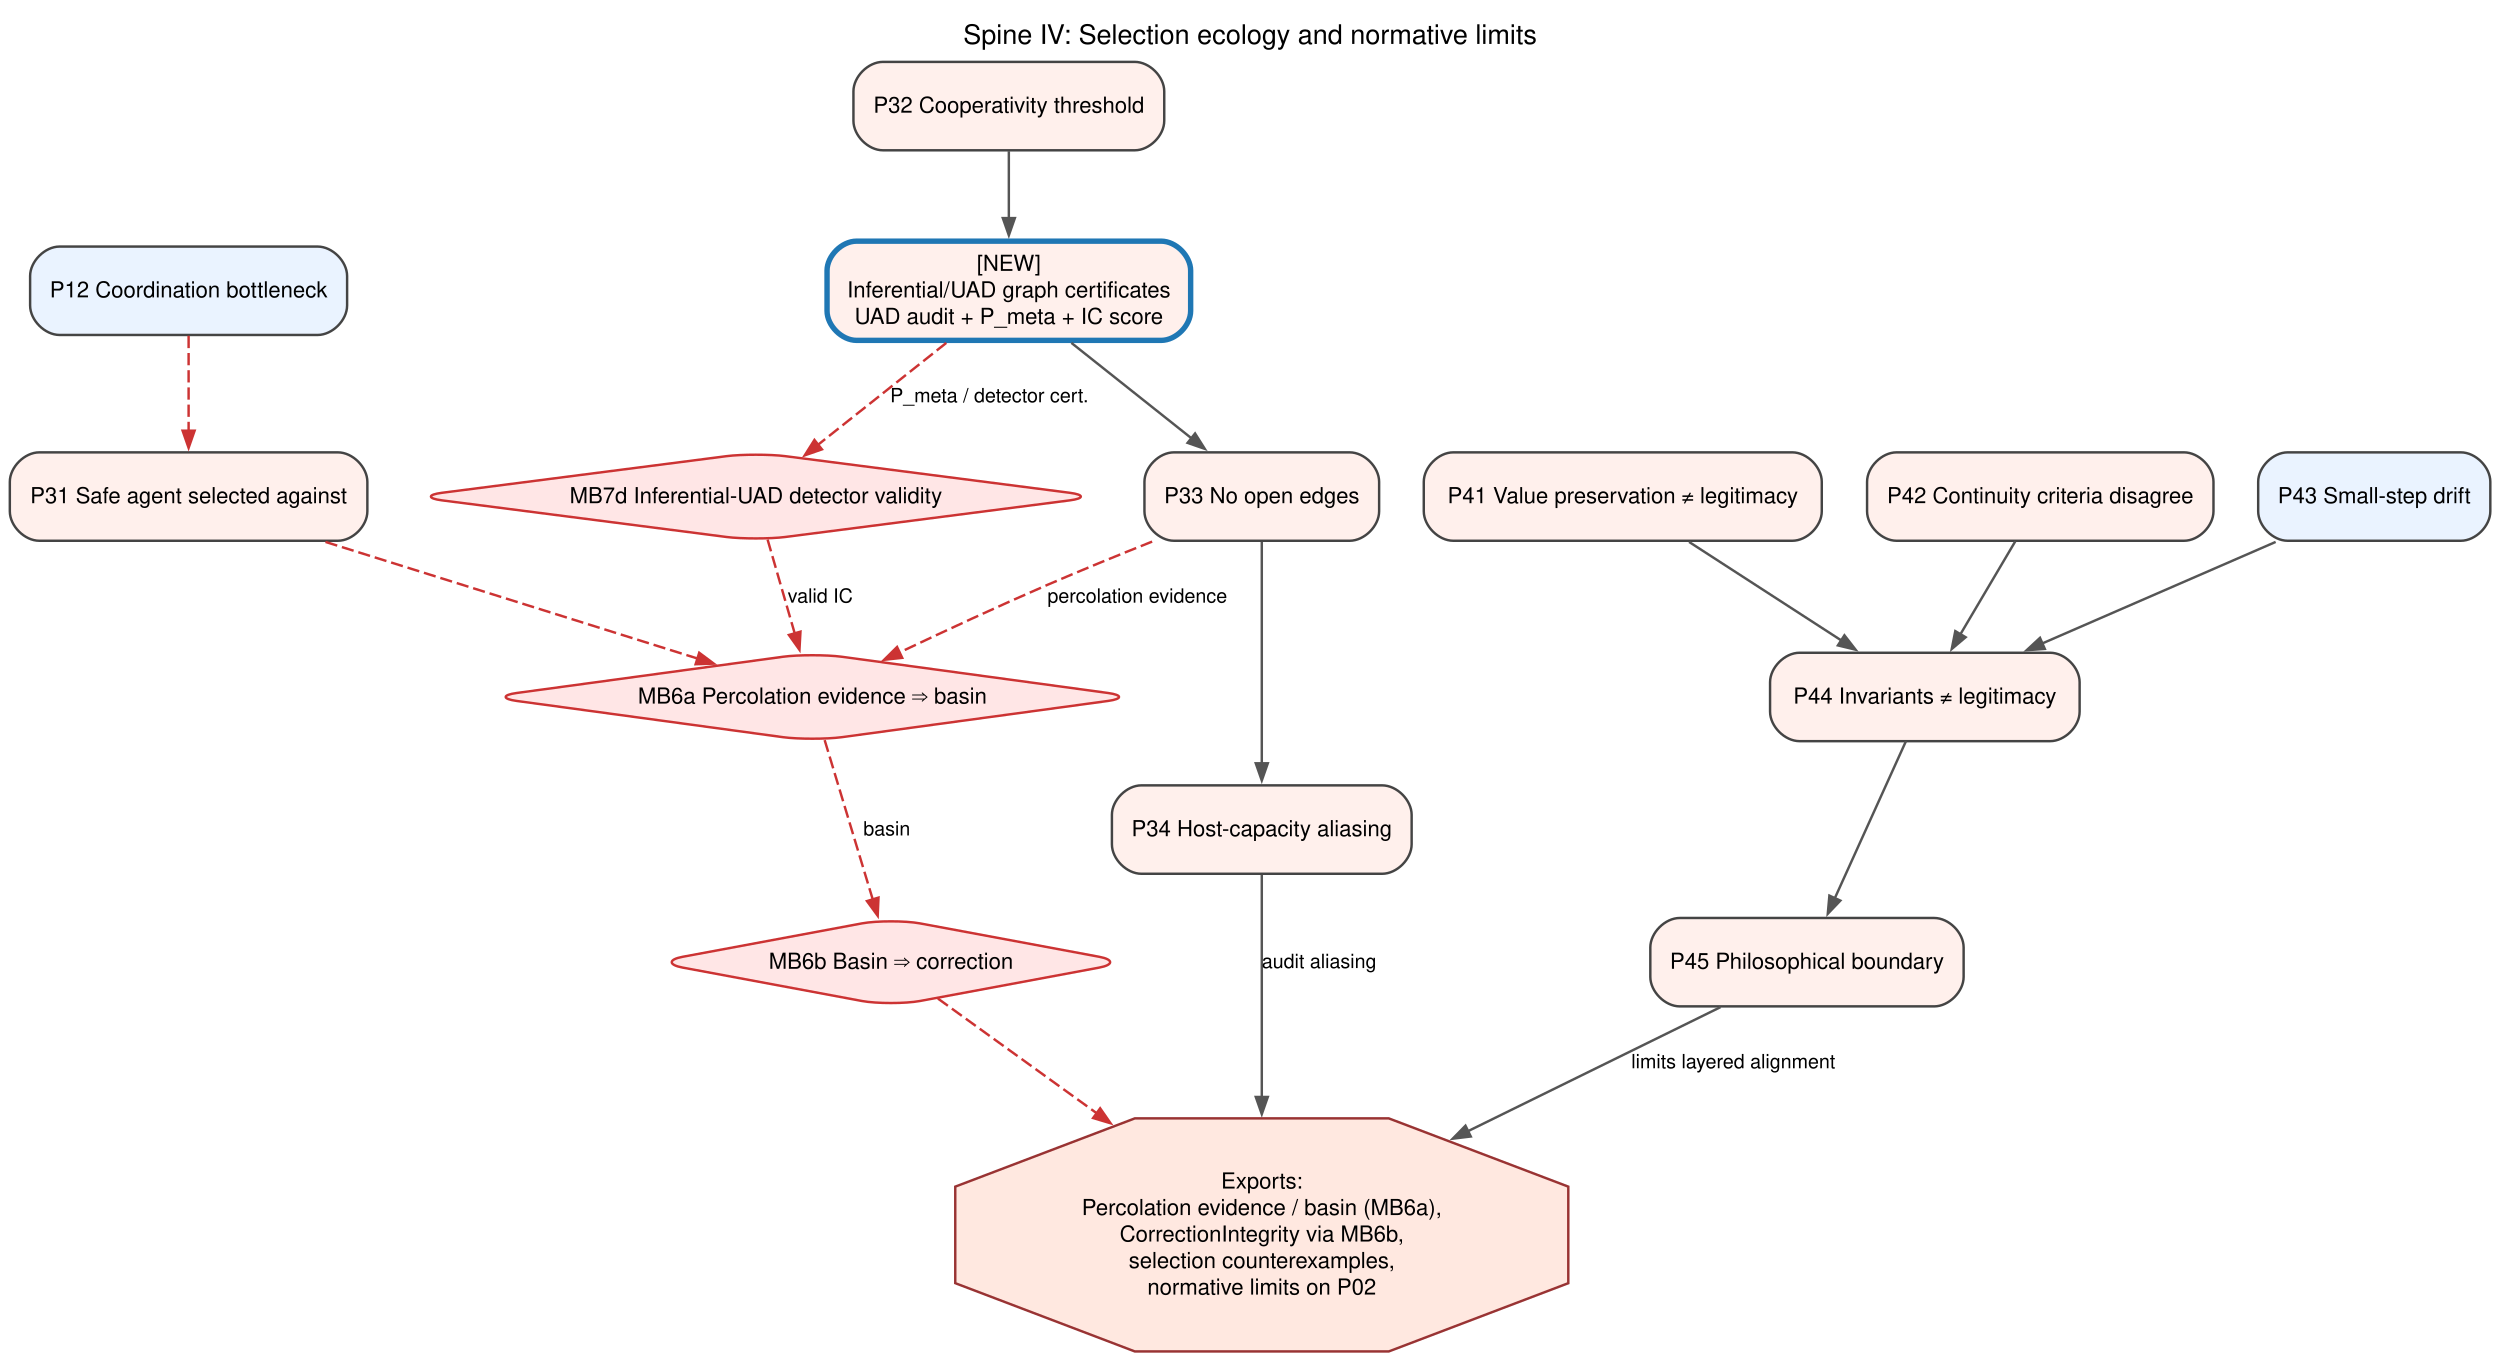
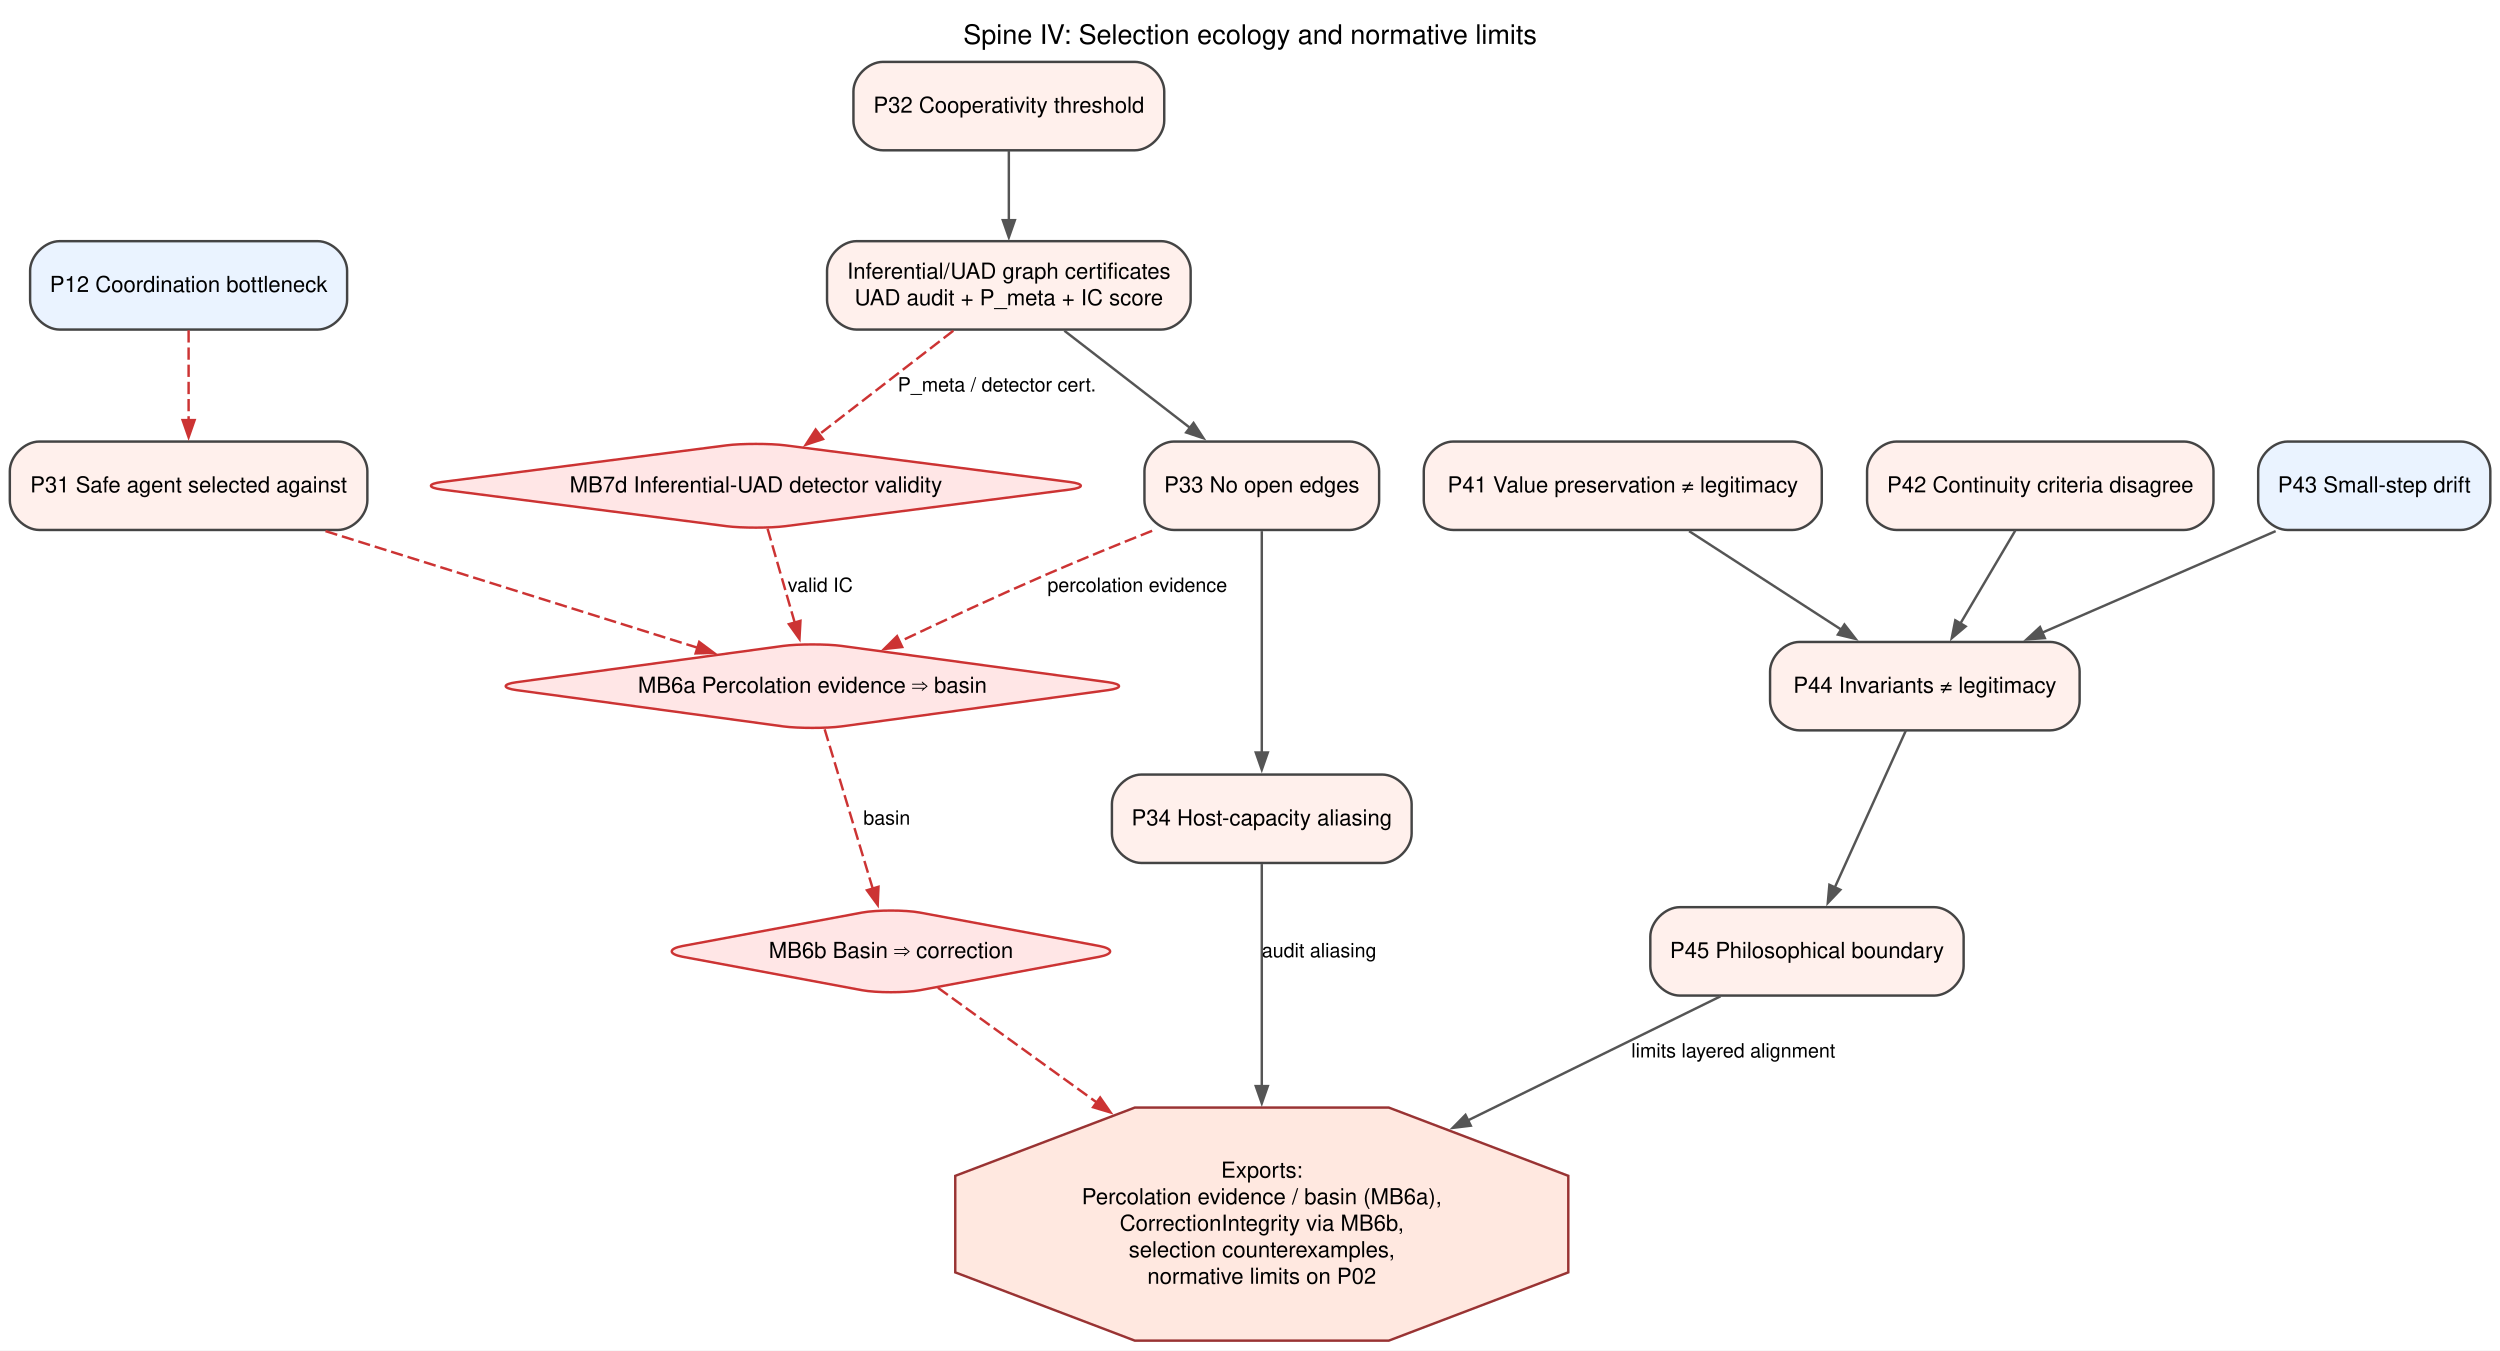
- <svg xmlns="http://www.w3.org/2000/svg" xmlns:xlink="http://www.w3.org/1999/xlink" width="1018pt" height="554pt" viewBox="0.00 0.00 1018.00 554.00">
-   <g id="graph0" class="graph" transform="scale(1 1) rotate(0) translate(4 550.31)">
-     <polygon fill="white" stroke="none" points="-4,4 -4,-550.31 1014.06,-550.31 1014.06,4 -4,4" />
-     <text xml:space="preserve" text-anchor="middle" x="505.03" y="-532.41" font-family="Helvetica,sans-Serif" font-size="11.00">Spine IV: Selection ecology and normative limits</text>
+ <svg xmlns="http://www.w3.org/2000/svg" xmlns:xlink="http://www.w3.org/1999/xlink" width="1018pt" height="550pt" viewBox="0.00 0.00 1018.00 550.00">
+   <g id="graph0" class="graph" transform="scale(1 1) rotate(0) translate(4 545.91)">
+     <polygon fill="white" stroke="none" points="-4,4 -4,-545.91 1014.06,-545.91 1014.06,4 -4,4" />
+     <text xml:space="preserve" text-anchor="middle" x="505.03" y="-528.01" font-family="Helvetica,sans-Serif" font-size="11.00">Spine IV: Selection ecology and normative limits</text>
    <a xlink:href="../../node/P12/" class="lean-graph-node">
      <g id="node1" class="node">
-         <path fill="#eaf3ff" stroke="#444444" d="M125.34,-449.91C125.34,-449.91 20.26,-449.91 20.26,-449.91 14.26,-449.91 8.26,-443.91 8.26,-437.91 8.26,-437.91 8.26,-425.91 8.26,-425.91 8.26,-419.91 14.26,-413.91 20.26,-413.91 20.26,-413.91 125.34,-413.91 125.34,-413.91 131.34,-413.91 137.34,-419.91 137.34,-425.91 137.34,-425.91 137.34,-437.91 137.34,-437.91 137.34,-443.91 131.34,-449.91 125.34,-449.91" />
-         <text xml:space="preserve" text-anchor="middle" x="72.8" y="-429.21" font-family="Helvetica,sans-Serif" font-size="9.00">P12 Coordination bottleneck</text>
+         <path fill="#eaf3ff" stroke="#444444" d="M125.34,-447.71C125.34,-447.71 20.26,-447.71 20.26,-447.71 14.26,-447.71 8.26,-441.71 8.26,-435.71 8.26,-435.71 8.26,-423.71 8.26,-423.71 8.26,-417.71 14.26,-411.71 20.26,-411.71 20.26,-411.71 125.34,-411.71 125.34,-411.71 131.34,-411.71 137.34,-417.71 137.34,-423.71 137.34,-423.71 137.34,-435.71 137.34,-435.71 137.34,-441.71 131.34,-447.71 125.34,-447.71" />
+         <text xml:space="preserve" text-anchor="middle" x="72.8" y="-427.01" font-family="Helvetica,sans-Serif" font-size="9.00">P12 Coordination bottleneck</text>
      </g>
    </a>
    <a xlink:href="../../node/P31/" class="lean-graph-node">
      <g id="node2" class="node">
        <path fill="#fff0ec" stroke="#444444" d="M133.59,-366.11C133.59,-366.11 12,-366.11 12,-366.11 6,-366.11 0,-360.11 0,-354.11 0,-354.11 0,-342.11 0,-342.11 0,-336.11 6,-330.11 12,-330.11 12,-330.11 133.59,-330.11 133.59,-330.11 139.59,-330.11 145.59,-336.11 145.59,-342.11 145.59,-342.11 145.59,-354.11 145.59,-354.11 145.59,-360.11 139.59,-366.11 133.59,-366.11" />
        <text xml:space="preserve" text-anchor="middle" x="72.8" y="-345.41" font-family="Helvetica,sans-Serif" font-size="9.00">P31 Safe agent selected against</text>
      </g>
    </a>
    <g id="edge1" class="edge">
-       <path fill="none" stroke="#cc3333" stroke-dasharray="5,2" d="M72.8,-413.56C72.8,-402.28 72.8,-387.38 72.8,-374.74" />
-       <polygon fill="#cc3333" stroke="#cc3333" points="75.25,-374.94 72.8,-367.94 70.35,-374.94 75.25,-374.94" />
+       <path fill="none" stroke="#cc3333" stroke-dasharray="5,2" d="M72.8,-411.43C72.8,-400.69 72.8,-386.68 72.8,-374.66" />
+       <polygon fill="#cc3333" stroke="#cc3333" points="75.25,-374.86 72.8,-367.86 70.35,-374.86 75.25,-374.86" />
    </g>
    <a xlink:href="../../cards/mb6-selection-and-basin-stability/" class="lean-graph-node">
      <g id="node12" class="node">
        <path fill="#ffe6e6" stroke="#cc3333" d="M314.91,-282.89C314.91,-282.89 206.37,-268.12 206.37,-268.12 200.42,-267.31 200.42,-265.7 206.37,-264.89 206.37,-264.89 314.91,-250.12 314.91,-250.12 320.85,-249.31 332.74,-249.31 338.69,-250.12 338.69,-250.12 447.22,-264.89 447.22,-264.89 453.17,-265.7 453.17,-267.31 447.22,-268.12 447.22,-268.12 338.69,-282.89 338.69,-282.89 332.74,-283.7 320.85,-283.7 314.91,-282.89" />
        <text xml:space="preserve" text-anchor="middle" x="326.8" y="-263.81" font-family="Helvetica,sans-Serif" font-size="9.00">MB6a Percolation evidence ⇒ basin</text>
      </g>
    </a>
    <g id="edge2" class="edge">
      <path fill="none" stroke="#cc3333" stroke-dasharray="5,2" d="M128.54,-329.64C173.95,-315.41 237.33,-295.54 280.1,-282.14" />
      <polygon fill="#cc3333" stroke="#cc3333" points="280.72,-284.51 286.66,-280.08 279.25,-279.84 280.72,-284.51" />
    </g>
    <a xlink:href="../../node/P32/" class="lean-graph-node">
      <g id="node3" class="node">
-         <path fill="#fff0ec" stroke="#444444" d="M458.08,-525.11C458.08,-525.11 355.52,-525.11 355.52,-525.11 349.52,-525.11 343.52,-519.11 343.52,-513.11 343.52,-513.11 343.52,-501.11 343.52,-501.11 343.52,-495.11 349.52,-489.11 355.52,-489.11 355.52,-489.11 458.08,-489.11 458.08,-489.11 464.08,-489.11 470.08,-495.11 470.08,-501.11 470.08,-501.11 470.08,-513.11 470.08,-513.11 470.08,-519.11 464.08,-525.11 458.08,-525.11" />
-         <text xml:space="preserve" text-anchor="middle" x="406.8" y="-504.41" font-family="Helvetica,sans-Serif" font-size="9.00">P32 Cooperativity threshold</text>
+         <path fill="#fff0ec" stroke="#444444" d="M458.08,-520.71C458.08,-520.71 355.52,-520.71 355.52,-520.71 349.52,-520.71 343.52,-514.71 343.52,-508.71 343.52,-508.71 343.52,-496.71 343.52,-496.71 343.52,-490.71 349.52,-484.71 355.52,-484.71 355.52,-484.71 458.08,-484.71 458.08,-484.71 464.08,-484.71 470.08,-490.71 470.08,-496.71 470.08,-496.71 470.08,-508.71 470.08,-508.71 470.08,-514.71 464.08,-520.71 458.08,-520.71" />
+         <text xml:space="preserve" text-anchor="middle" x="406.8" y="-500.01" font-family="Helvetica,sans-Serif" font-size="9.00">P32 Cooperativity threshold</text>
      </g>
    </a>
    <a xlink:href="../../node/PAC/" class="lean-graph-node">
      <g id="node4" class="node">
-         <path fill="#fff0ec" stroke="#1f77b4" stroke-width="2.2" d="M468.83,-452.11C468.83,-452.11 344.77,-452.11 344.77,-452.11 338.77,-452.11 332.77,-446.11 332.77,-440.11 332.77,-440.11 332.77,-423.71 332.77,-423.71 332.77,-417.71 338.77,-411.71 344.77,-411.71 344.77,-411.71 468.83,-411.71 468.83,-411.71 474.83,-411.71 480.83,-417.71 480.83,-423.71 480.83,-423.71 480.83,-440.11 480.83,-440.11 480.83,-446.11 474.83,-452.11 468.83,-452.11" />
-         <text xml:space="preserve" text-anchor="middle" x="406.8" y="-440.01" font-family="Helvetica,sans-Serif" font-size="9.00">[NEW]</text>
-         <text xml:space="preserve" text-anchor="middle" x="406.8" y="-429.21" font-family="Helvetica,sans-Serif" font-size="9.00">Inferential/UAD graph certificates</text>
-         <text xml:space="preserve" text-anchor="middle" x="406.8" y="-418.41" font-family="Helvetica,sans-Serif" font-size="9.00">UAD audit + P_meta + IC score</text>
+         <path fill="#fff0ec" stroke="#444444" d="M468.83,-447.71C468.83,-447.71 344.77,-447.71 344.77,-447.71 338.77,-447.71 332.77,-441.71 332.77,-435.71 332.77,-435.71 332.77,-423.71 332.77,-423.71 332.77,-417.71 338.77,-411.71 344.77,-411.71 344.77,-411.71 468.83,-411.71 468.83,-411.71 474.83,-411.71 480.83,-417.71 480.83,-423.71 480.83,-423.71 480.83,-435.71 480.83,-435.71 480.83,-441.71 474.83,-447.71 468.83,-447.71" />
+         <text xml:space="preserve" text-anchor="middle" x="406.8" y="-432.41" font-family="Helvetica,sans-Serif" font-size="9.00">Inferential/UAD graph certificates</text>
+         <text xml:space="preserve" text-anchor="middle" x="406.8" y="-421.61" font-family="Helvetica,sans-Serif" font-size="9.00">UAD audit + P_meta + IC score</text>
      </g>
    </a>
    <g id="edge3" class="edge">
-       <path fill="none" stroke="#555555" d="M406.8,-488.76C406.8,-480.54 406.8,-470.5 406.8,-461.22" />
-       <polygon fill="#555555" stroke="#555555" points="409.25,-461.49 406.8,-454.49 404.35,-461.49 409.25,-461.49" />
+       <path fill="none" stroke="#555555" d="M406.8,-484.52C406.8,-475.97 406.8,-465.47 406.8,-456.03" />
+       <polygon fill="#555555" stroke="#555555" points="409.25,-456.25 406.8,-449.25 404.35,-456.25 409.25,-456.25" />
    </g>
    <a xlink:href="../../cards/inferential-coupling/" class="lean-graph-node">
      <g id="node5" class="node">
        <path fill="#fff0ec" stroke="#444444" d="M545.58,-366.11C545.58,-366.11 474.02,-366.11 474.02,-366.11 468.02,-366.11 462.02,-360.11 462.02,-354.11 462.02,-354.11 462.02,-342.11 462.02,-342.11 462.02,-336.11 468.02,-330.11 474.02,-330.11 474.02,-330.11 545.58,-330.11 545.58,-330.11 551.58,-330.11 557.58,-336.11 557.58,-342.11 557.58,-342.11 557.58,-354.11 557.58,-354.11 557.58,-360.11 551.58,-366.11 545.58,-366.11" />
        <text xml:space="preserve" text-anchor="middle" x="509.8" y="-345.41" font-family="Helvetica,sans-Serif" font-size="9.00">P33 No open edges</text>
      </g>
    </a>
    <g id="edge4" class="edge">
-       <path fill="none" stroke="#555555" d="M432.26,-410.69C447.17,-398.85 466.02,-383.87 481.41,-371.65" />
-       <polygon fill="#555555" stroke="#555555" points="482.63,-373.81 486.59,-367.54 479.58,-369.97 482.63,-373.81" />
+       <path fill="none" stroke="#555555" d="M429.4,-411.24C444.43,-399.62 464.31,-384.26 480.54,-371.72" />
+       <polygon fill="#555555" stroke="#555555" points="482.01,-373.68 486.05,-367.46 479.01,-369.8 482.01,-373.68" />
    </g>
    <a xlink:href="../../cards/mb7-hidden-capability-and-access/" class="lean-graph-node">
      <g id="node14" class="node">
        <path fill="#ffe6e6" stroke="#cc3333" d="M291.9,-364.57C291.9,-364.57 175.93,-349.64 175.93,-349.64 169.98,-348.87 169.98,-347.34 175.93,-346.57 175.93,-346.57 291.9,-331.64 291.9,-331.64 297.85,-330.87 309.75,-330.87 315.7,-331.64 315.7,-331.64 431.66,-346.57 431.66,-346.57 437.61,-347.34 437.61,-348.87 431.66,-349.64 431.66,-349.64 315.7,-364.57 315.7,-364.57 309.75,-365.34 297.85,-365.34 291.9,-364.57" />
        <text xml:space="preserve" text-anchor="middle" x="303.8" y="-345.41" font-family="Helvetica,sans-Serif" font-size="9.00">MB7d Inferential-UAD detector validity</text>
      </g>
    </a>
    <g id="edge6" class="edge">
-       <path fill="none" stroke="#cc3333" stroke-dasharray="5,2" d="M381.34,-410.69C365.39,-398.02 344.91,-381.76 329.01,-369.13" />
-       <polygon fill="#cc3333" stroke="#cc3333" points="330.69,-367.33 323.69,-364.9 327.64,-371.17 330.69,-367.33" />
-       <text xml:space="preserve" text-anchor="middle" x="398.85" y="-386.51" font-family="Helvetica,sans-Serif" font-size="8.00">P_meta / detector cert.</text>
+       <path fill="none" stroke="#cc3333" stroke-dasharray="5,2" d="M384.19,-411.24C367.99,-398.71 346.14,-381.83 329.31,-368.82" />
+       <polygon fill="#cc3333" stroke="#cc3333" points="331.13,-367.13 324.09,-364.79 328.13,-371.01 331.13,-367.13" />
+       <text xml:space="preserve" text-anchor="middle" x="401.93" y="-386.51" font-family="Helvetica,sans-Serif" font-size="8.00">P_meta / detector cert.</text>
    </g>
    <a xlink:href="../../node/P34/" class="lean-graph-node">
      <g id="node6" class="node">
        <path fill="#fff0ec" stroke="#444444" d="M558.82,-230.51C558.82,-230.51 460.77,-230.51 460.77,-230.51 454.77,-230.51 448.77,-224.51 448.77,-218.51 448.77,-218.51 448.77,-206.51 448.77,-206.51 448.77,-200.51 454.77,-194.51 460.77,-194.51 460.77,-194.51 558.82,-194.51 558.82,-194.51 564.82,-194.51 570.82,-200.51 570.82,-206.51 570.82,-206.51 570.82,-218.51 570.82,-218.51 570.82,-224.51 564.82,-230.51 558.82,-230.51" />
        <text xml:space="preserve" text-anchor="middle" x="509.8" y="-209.81" font-family="Helvetica,sans-Serif" font-size="9.00">P34 Host-capacity aliasing</text>
      </g>
    </a>
    <g id="edge5" class="edge">
      <path fill="none" stroke="#555555" d="M509.8,-329.64C509.8,-306.64 509.8,-266 509.8,-239.41" />
      <polygon fill="#555555" stroke="#555555" points="512.25,-239.49 509.8,-232.49 507.35,-239.49 512.25,-239.49" />
    </g>
    <g id="edge8" class="edge">
      <path fill="none" stroke="#cc3333" stroke-dasharray="5,2" d="M465.15,-329.77C451.38,-324.28 436.21,-318.08 422.41,-312.11 402.27,-303.38 380.02,-293.05 362.06,-284.52" />
      <polygon fill="#cc3333" stroke="#cc3333" points="363.38,-282.44 356.01,-281.64 361.28,-286.86 363.38,-282.44" />
      <text xml:space="preserve" text-anchor="middle" x="459.11" y="-304.91" font-family="Helvetica,sans-Serif" font-size="8.00">percolation evidence</text>
    </g>
    <a xlink:href="../../node/OUT/" class="lean-graph-node">
      <g id="node15" class="node">
        <polygon fill="#ffe8e0" stroke="#993333" points="634.61,-27.8 634.61,-67.11 561.5,-94.91 458.1,-94.91 384.98,-67.11 384.98,-27.8 458.1,0 561.5,0 634.61,-27.8" />
        <text xml:space="preserve" text-anchor="middle" x="509.8" y="-66.35" font-family="Helvetica,sans-Serif" font-size="9.00">Exports:</text>
        <text xml:space="preserve" text-anchor="middle" x="509.8" y="-55.55" font-family="Helvetica,sans-Serif" font-size="9.00">Percolation evidence / basin (MB6a),</text>
        <text xml:space="preserve" text-anchor="middle" x="509.8" y="-44.75" font-family="Helvetica,sans-Serif" font-size="9.00">CorrectionIntegrity via MB6b,</text>
        <text xml:space="preserve" text-anchor="middle" x="509.8" y="-33.95" font-family="Helvetica,sans-Serif" font-size="9.00">selection counterexamples,</text>
        <text xml:space="preserve" text-anchor="middle" x="509.8" y="-23.15" font-family="Helvetica,sans-Serif" font-size="9.00">normative limits on P02</text>
      </g>
    </a>
    <g id="edge16" class="edge">
      <path fill="none" stroke="#555555" d="M509.8,-194.06C509.8,-172.56 509.8,-135.02 509.8,-103.44" />
      <polygon fill="#555555" stroke="#555555" points="512.25,-103.64 509.8,-96.64 507.35,-103.64 512.25,-103.64" />
      <text xml:space="preserve" text-anchor="middle" x="533.15" y="-156.11" font-family="Helvetica,sans-Serif" font-size="8.00">audit aliasing</text>
    </g>
    <a xlink:href="../../node/P41/" class="lean-graph-node">
      <g id="node7" class="node">
        <path fill="#fff0ec" stroke="#444444" d="M725.83,-366.11C725.83,-366.11 587.76,-366.11 587.76,-366.11 581.76,-366.11 575.76,-360.11 575.76,-354.11 575.76,-354.11 575.76,-342.11 575.76,-342.11 575.76,-336.11 581.76,-330.11 587.76,-330.11 587.76,-330.11 725.83,-330.11 725.83,-330.11 731.83,-330.11 737.83,-336.11 737.83,-342.11 737.83,-342.11 737.83,-354.11 737.83,-354.11 737.83,-360.11 731.83,-366.11 725.83,-366.11" />
        <text xml:space="preserve" text-anchor="middle" x="656.8" y="-345.41" font-family="Helvetica,sans-Serif" font-size="9.00">P41 Value preservation ≠ legitimacy</text>
      </g>
    </a>
    <a xlink:href="../../node/P44/" class="lean-graph-node">
      <g id="node10" class="node">
        <path fill="#fff0ec" stroke="#444444" d="M830.82,-284.51C830.82,-284.51 728.77,-284.51 728.77,-284.51 722.77,-284.51 716.77,-278.51 716.77,-272.51 716.77,-272.51 716.77,-260.51 716.77,-260.51 716.77,-254.51 722.77,-248.51 728.77,-248.51 728.77,-248.51 830.82,-248.51 830.82,-248.51 836.82,-248.51 842.82,-254.51 842.82,-260.51 842.82,-260.51 842.82,-272.51 842.82,-272.51 842.82,-278.51 836.82,-284.51 830.82,-284.51" />
        <text xml:space="preserve" text-anchor="middle" x="779.8" y="-263.81" font-family="Helvetica,sans-Serif" font-size="9.00">P44 Invariants ≠ legitimacy</text>
      </g>
    </a>
    <g id="edge10" class="edge">
      <path fill="none" stroke="#555555" d="M683.79,-329.64C702.06,-317.82 726.32,-302.11 745.89,-289.45" />
      <polygon fill="#555555" stroke="#555555" points="747.05,-291.62 751.6,-285.76 744.39,-287.5 747.05,-291.62" />
    </g>
    <a xlink:href="../../node/P42/" class="lean-graph-node">
      <g id="node8" class="node">
        <path fill="#fff0ec" stroke="#444444" d="M885.33,-366.11C885.33,-366.11 768.27,-366.11 768.27,-366.11 762.27,-366.11 756.27,-360.11 756.27,-354.11 756.27,-354.11 756.27,-342.11 756.27,-342.11 756.27,-336.11 762.27,-330.11 768.27,-330.11 768.27,-330.11 885.33,-330.11 885.33,-330.11 891.33,-330.11 897.33,-336.11 897.33,-342.11 897.33,-342.11 897.33,-354.11 897.33,-354.11 897.33,-360.11 891.33,-366.11 885.33,-366.11" />
        <text xml:space="preserve" text-anchor="middle" x="826.8" y="-345.41" font-family="Helvetica,sans-Serif" font-size="9.00">P42 Continuity criteria disagree</text>
      </g>
    </a>
    <g id="edge11" class="edge">
      <path fill="none" stroke="#555555" d="M816.6,-329.83C810.07,-318.78 801.5,-304.26 794.27,-292.02" />
      <polygon fill="#555555" stroke="#555555" points="796.41,-290.83 790.75,-286.05 792.19,-293.32 796.41,-290.83" />
    </g>
    <a xlink:href="../../node/P43/" class="lean-graph-node">
      <g id="node9" class="node">
        <path fill="#eaf3ff" stroke="#444444" d="M998.06,-366.11C998.06,-366.11 927.53,-366.11 927.53,-366.11 921.53,-366.11 915.53,-360.11 915.53,-354.11 915.53,-354.11 915.53,-342.11 915.53,-342.11 915.53,-336.11 921.53,-330.11 927.53,-330.11 927.53,-330.11 998.06,-330.11 998.06,-330.11 1004.06,-330.11 1010.06,-336.11 1010.06,-342.11 1010.06,-342.11 1010.06,-354.11 1010.06,-354.11 1010.06,-360.11 1004.06,-366.11 998.06,-366.11" />
        <text xml:space="preserve" text-anchor="middle" x="962.8" y="-345.41" font-family="Helvetica,sans-Serif" font-size="9.00">P43 Small-step drift</text>
      </g>
    </a>
    <g id="edge12" class="edge">
      <path fill="none" stroke="#555555" d="M922.64,-329.64C894.63,-317.45 857.13,-301.14 827.58,-288.29" />
      <polygon fill="#555555" stroke="#555555" points="828.65,-286.08 821.25,-285.54 826.69,-290.58 828.65,-286.08" />
    </g>
    <a xlink:href="../../node/P45/" class="lean-graph-node">
      <g id="node11" class="node">
        <path fill="#fff0ec" stroke="#444444" d="M783.59,-176.51C783.59,-176.51 680.01,-176.51 680.01,-176.51 674.01,-176.51 668.01,-170.51 668.01,-164.51 668.01,-164.51 668.01,-152.51 668.01,-152.51 668.01,-146.51 674.01,-140.51 680.01,-140.51 680.01,-140.51 783.59,-140.51 783.59,-140.51 789.59,-140.51 795.59,-146.51 795.59,-152.51 795.59,-152.51 795.59,-164.51 795.59,-164.51 795.59,-170.51 789.59,-176.51 783.59,-176.51" />
        <text xml:space="preserve" text-anchor="middle" x="731.8" y="-155.81" font-family="Helvetica,sans-Serif" font-size="9.00">P45 Philosophical boundary</text>
      </g>
    </a>
    <g id="edge13" class="edge">
      <path fill="none" stroke="#555555" d="M772.09,-248.47C764.26,-231.19 752.06,-204.25 743.13,-184.54" />
      <polygon fill="#555555" stroke="#555555" points="745.39,-183.59 740.27,-178.22 740.93,-185.61 745.39,-183.59" />
    </g>
    <g id="edge15" class="edge">
      <path fill="none" stroke="#555555" d="M696.62,-140.23C669,-126.66 629.38,-107.19 593.72,-89.68" />
      <polygon fill="#555555" stroke="#555555" points="594.9,-87.53 587.54,-86.64 592.74,-91.93 594.9,-87.53" />
      <text xml:space="preserve" text-anchor="middle" x="701.79" y="-115.31" font-family="Helvetica,sans-Serif" font-size="8.00">limits layered alignment</text>
    </g>
    <a xlink:href="../../cards/mb6-selection-and-basin-stability/" class="lean-graph-node">
      <g id="node13" class="node">
        <path fill="#ffe6e6" stroke="#cc3333" d="M347,-174.31C347,-174.31 273.96,-160.7 273.96,-160.7 268.06,-159.6 268.06,-157.41 273.96,-156.31 273.96,-156.31 347,-142.7 347,-142.7 352.9,-141.6 364.7,-141.6 370.59,-142.7 370.59,-142.7 443.63,-156.31 443.63,-156.31 449.53,-157.41 449.53,-159.6 443.63,-160.7 443.63,-160.7 370.59,-174.31 370.59,-174.31 364.7,-175.41 352.9,-175.41 347,-174.31" />
        <text xml:space="preserve" text-anchor="middle" x="358.8" y="-155.81" font-family="Helvetica,sans-Serif" font-size="9.00">MB6b Basin ⇒ correction</text>
      </g>
    </a>
    <g id="edge9" class="edge">
      <path fill="none" stroke="#cc3333" stroke-dasharray="5,2" d="M331.8,-248.94C337.06,-231.52 345.39,-203.91 351.41,-183.97" />
      <polygon fill="#cc3333" stroke="#cc3333" points="353.72,-184.81 353.4,-177.4 349.03,-183.39 353.72,-184.81" />
      <text xml:space="preserve" text-anchor="middle" x="357.1" y="-210.11" font-family="Helvetica,sans-Serif" font-size="8.00">basin</text>
    </g>
    <g id="edge14" class="edge">
      <path fill="none" stroke="#cc3333" stroke-dasharray="5,2" d="M377.92,-143.69C394.39,-131.8 419.17,-113.91 442.82,-96.83" />
      <polygon fill="#cc3333" stroke="#cc3333" points="443.98,-99.01 448.22,-92.92 441.11,-95.04 443.98,-99.01" />
    </g>
    <g id="edge7" class="edge">
      <path fill="none" stroke="#cc3333" stroke-dasharray="5,2" d="M308.56,-330.61C311.78,-319.48 316.08,-304.59 319.7,-292.07" />
      <polygon fill="#cc3333" stroke="#cc3333" points="321.95,-293.11 321.54,-285.71 317.24,-291.75 321.95,-293.11" />
      <text xml:space="preserve" text-anchor="middle" x="330.01" y="-304.91" font-family="Helvetica,sans-Serif" font-size="8.00">valid IC</text>
    </g>
  </g>
</svg>
